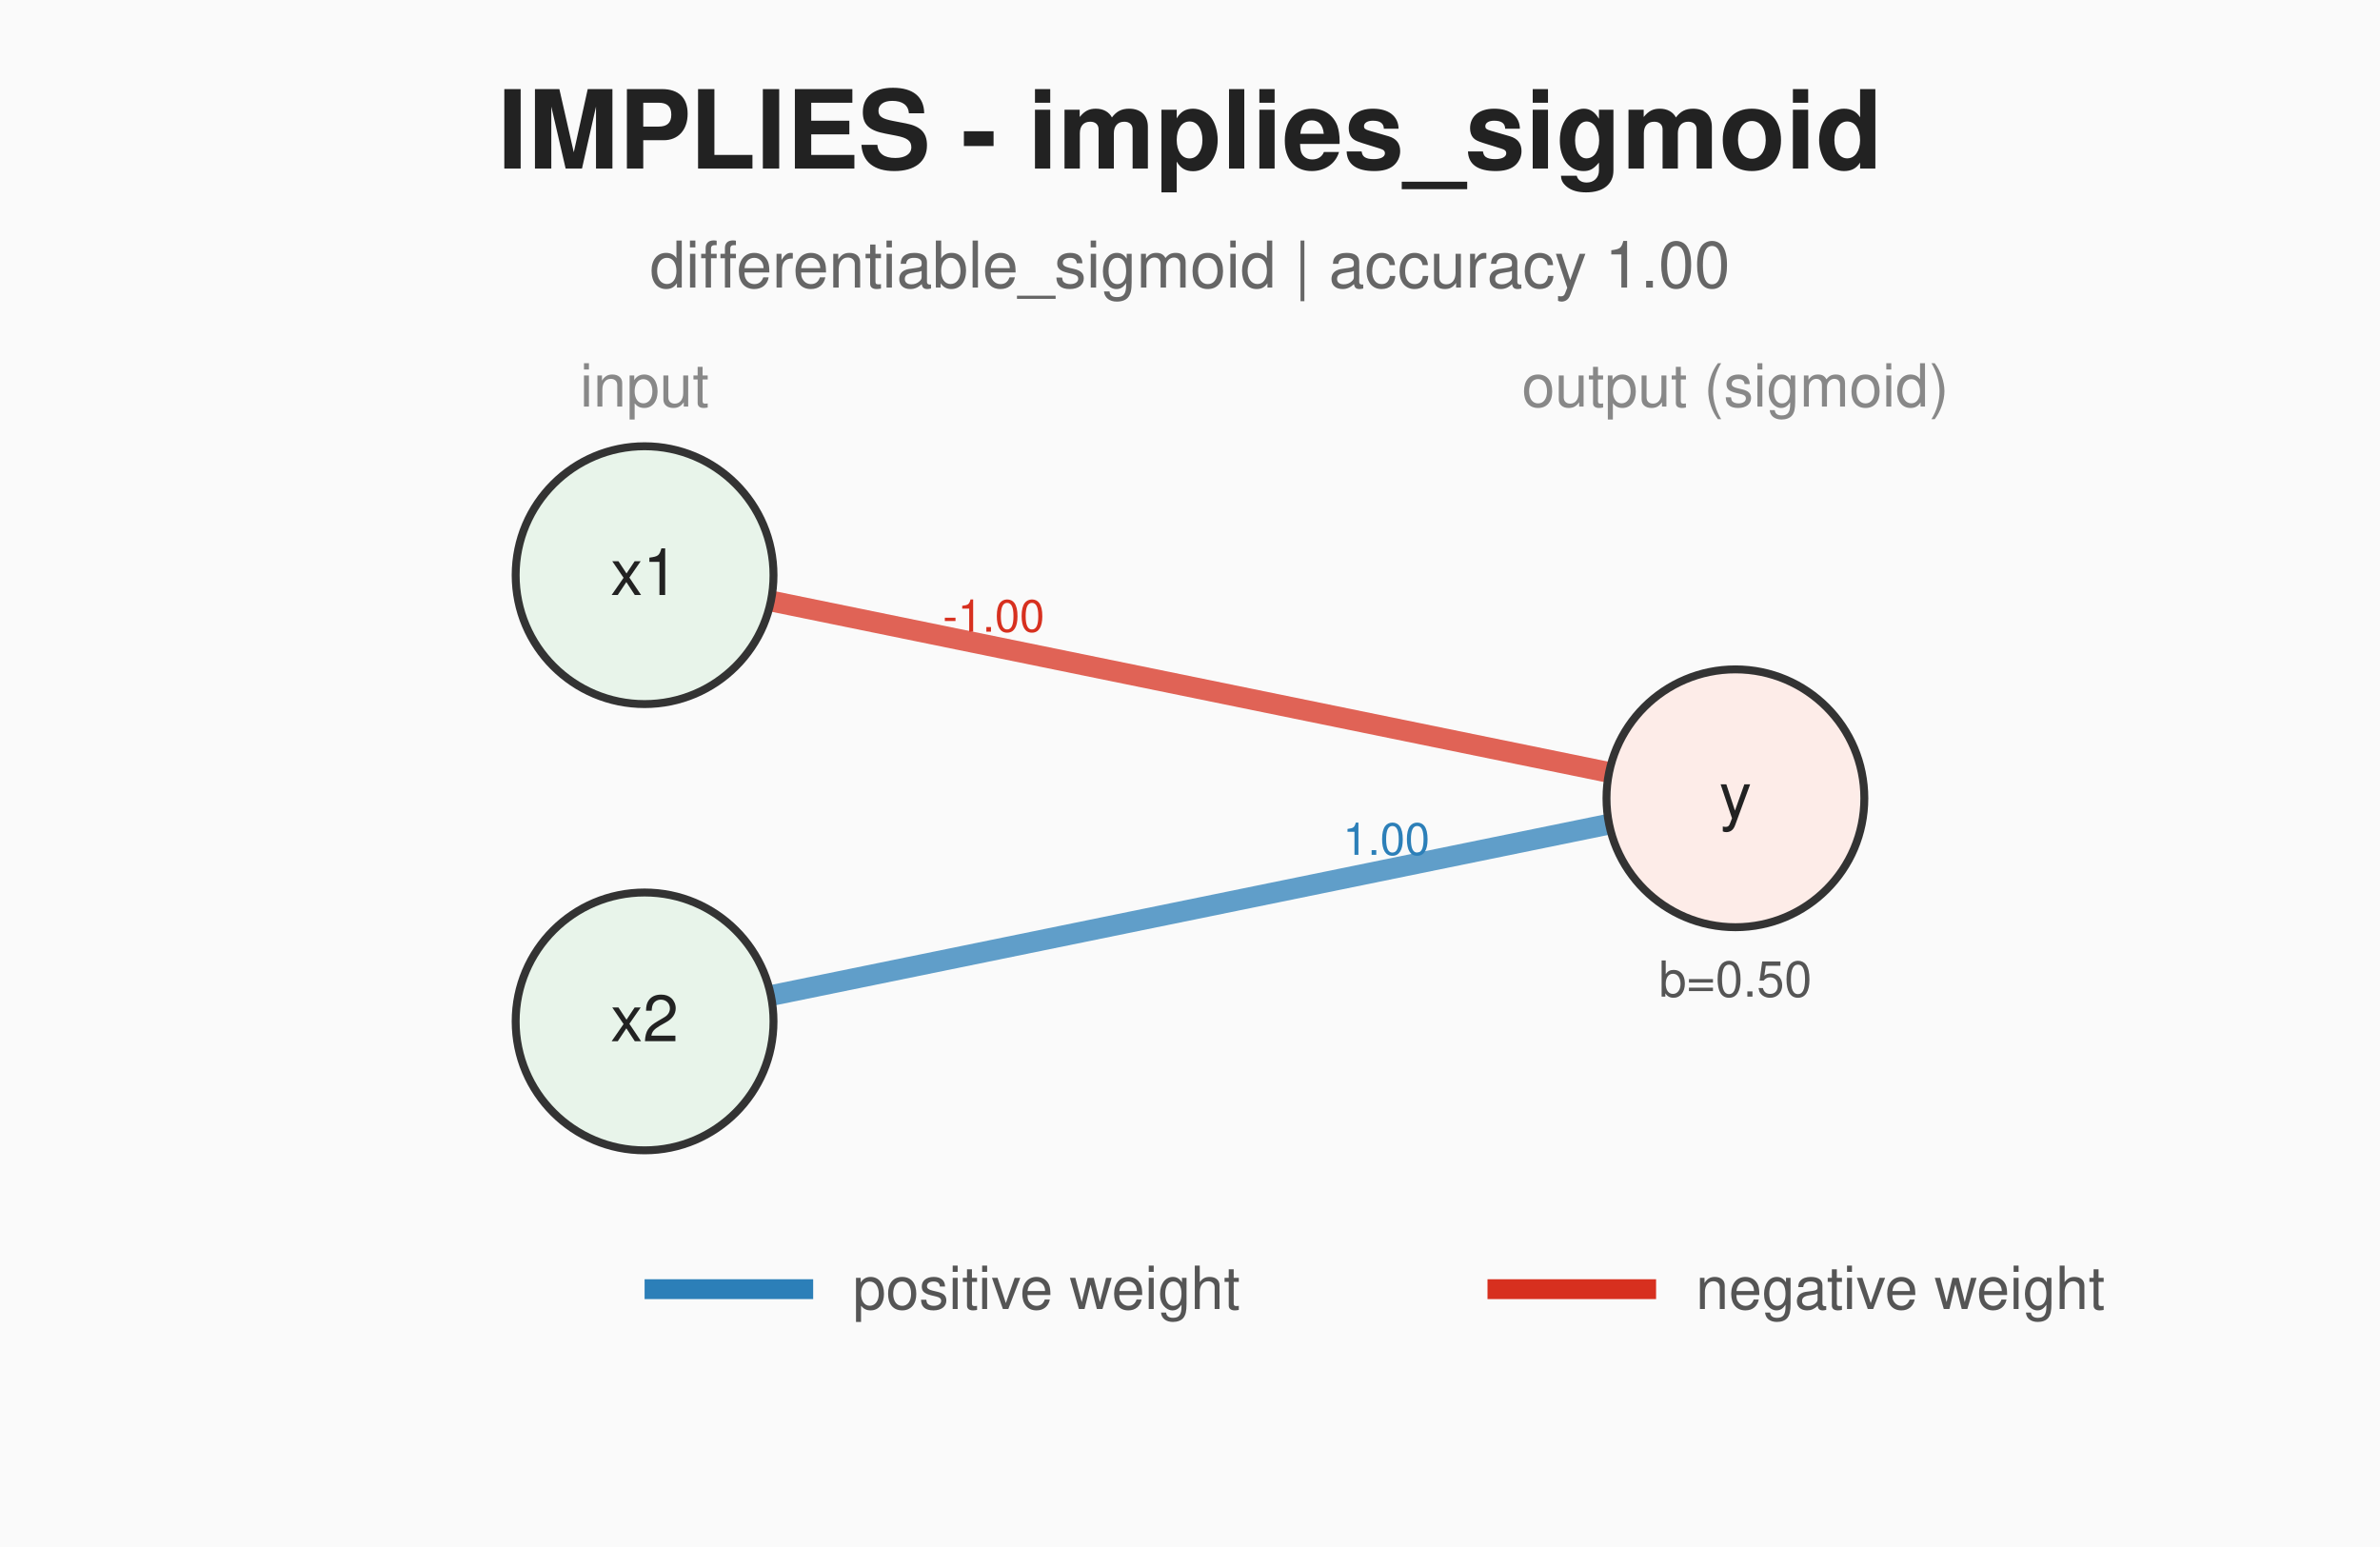
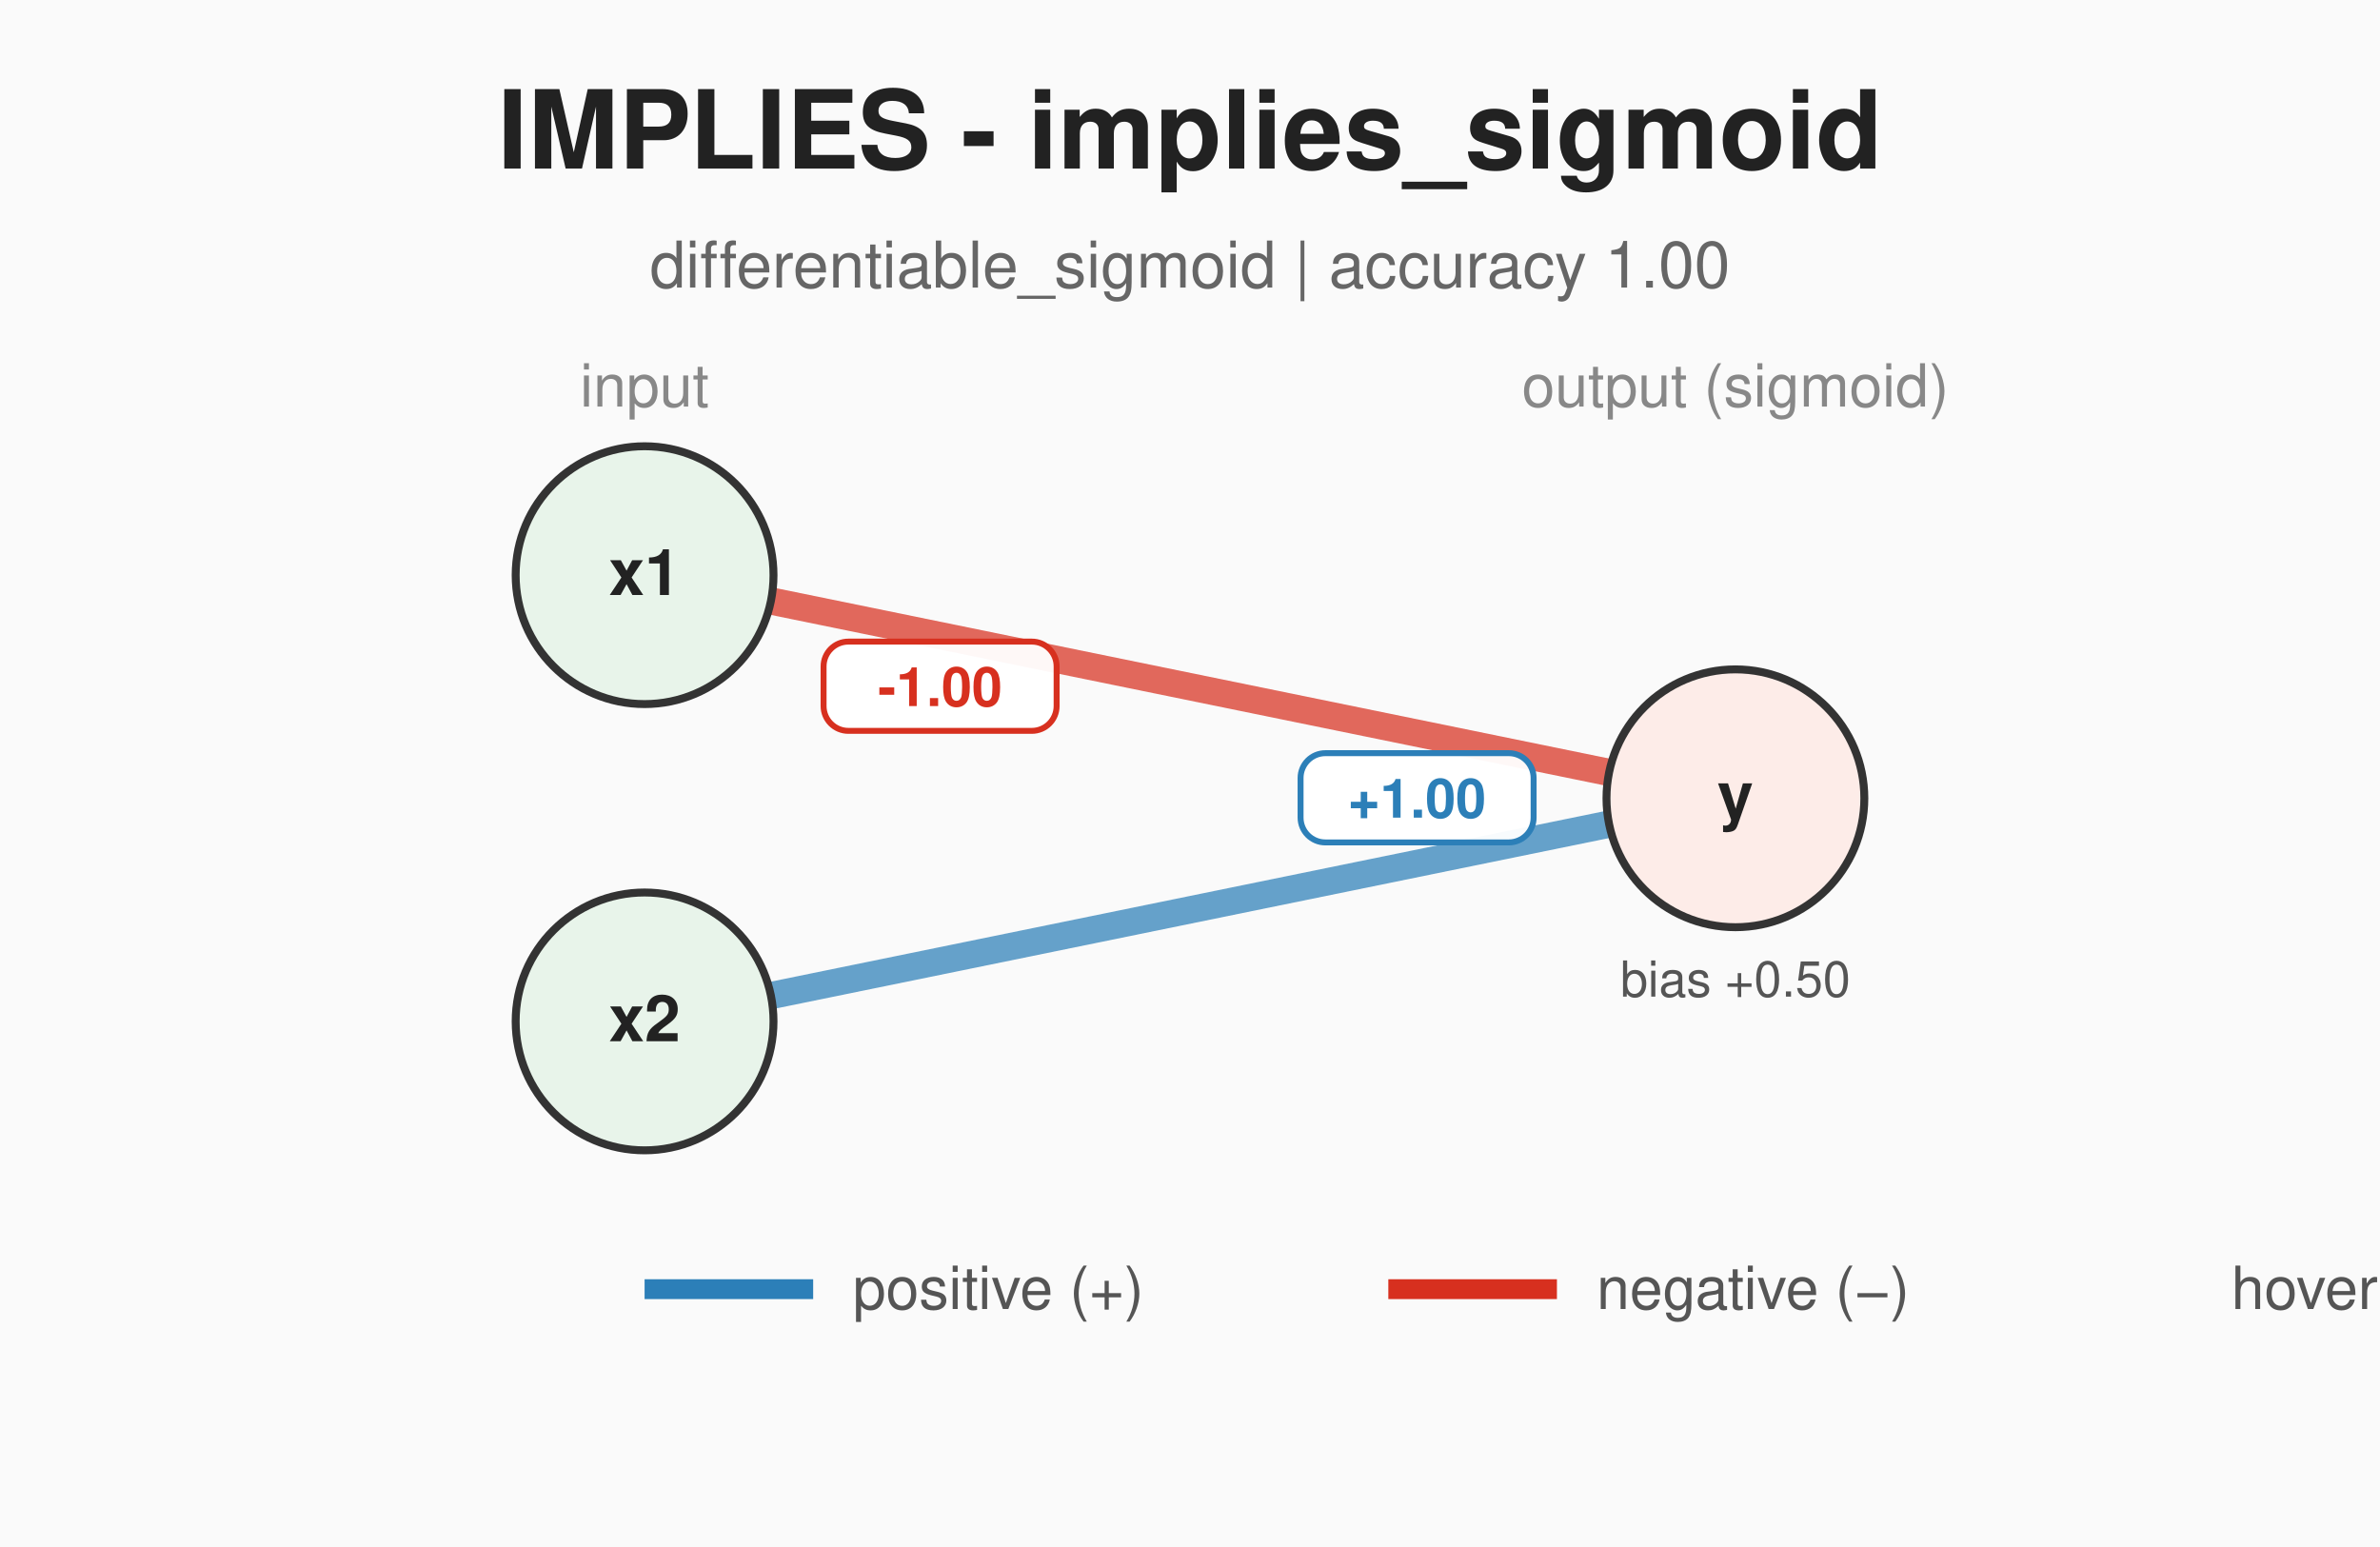
<svg xmlns="http://www.w3.org/2000/svg" width="480" height="312" viewBox="0 0 480 312" font-family="Helvetica, Arial, sans-serif">
+   <style type="text/css">
+   .edge { cursor: pointer; }
+   .edge-line { transition: stroke-width .15s, stroke-opacity .15s; }
+   .edge:hover .edge-line { stroke-opacity: 1; stroke-width: 5; }
+   .edge .wlabel { transition: opacity .15s; }
+   .edge:hover .wlabel rect { stroke-width: 2; }
+   .neuron { cursor: pointer; transition: stroke-width .15s; }
+   .neuron:hover { stroke-width: 3; }
+   .neuron.dim { opacity: .35; }
+   .edge.dim .edge-line { opacity: .2; }
+   .edge.dim .wlabel { opacity: .25; }
+   svg.hide-weights .wlabel { display: none; }
+   svg.hide-biases .bias-label { display: none; }
+ </style>
  <rect width="480" height="312" fill="#fafafa" />
  <text x="240.0" y="34" text-anchor="middle" font-size="22" font-weight="bold" fill="#222">IMPLIES - implies_sigmoid</text>
  <text x="240.0" y="58" text-anchor="middle" font-size="13" fill="#666">differentiable_sigmoid  |  accuracy 1.00</text>
-   <line x1="130.0" y1="116.0" x2="350.0" y2="161.0" stroke="#d7301f" stroke-width="4.20" stroke-opacity="0.75" />
-   <text x="200.4" y="127.4" text-anchor="middle" font-size="9" fill="#d7301f">-1.00</text>
-   <line x1="130.0" y1="206.0" x2="350.0" y2="161.0" stroke="#2c7fb8" stroke-width="4.20" stroke-opacity="0.75" />
-   <text x="279.6" y="172.4" text-anchor="middle" font-size="9" fill="#2c7fb8">1.00</text>
-   <circle cx="130.0" cy="116.0" r="26" fill="#e8f4ea" stroke="#333333" stroke-width="1.6" />
-   <text x="130.0" y="120.0" text-anchor="middle" font-size="13" fill="#222">x1</text>
-   <circle cx="130.0" cy="206.0" r="26" fill="#e8f4ea" stroke="#333333" stroke-width="1.6" />
-   <text x="130.0" y="210.0" text-anchor="middle" font-size="13" fill="#222">x2</text>
-   <text x="130.0" y="82.0" text-anchor="middle" font-size="12" fill="#888">input</text>
-   <circle cx="350.0" cy="161.0" r="26" fill="#fdece8" stroke="#333333" stroke-width="1.6" />
-   <text x="350.0" y="165.0" text-anchor="middle" font-size="13" fill="#222">y</text>
-   <text x="350.0" y="201.0" text-anchor="middle" font-size="10" fill="#555">b=0.50</text>
-   <text x="350.0" y="82.0" text-anchor="middle" font-size="12" fill="#888">output (sigmoid)</text>
-   <line x1="130" y1="260" x2="164" y2="260" stroke="#2c7fb8" stroke-width="4" />
-   <text x="172" y="264" font-size="12" fill="#555">positive weight</text>
-   <line x1="300" y1="260" x2="334" y2="260" stroke="#d7301f" stroke-width="4" />
-   <text x="342" y="264" font-size="12" fill="#555">negative weight</text>
-   <text x="490" y="264" font-size="12" fill="#555">thickness ∝ |weight|</text>
+   <g id="diagram">
+     <g class="edge" data-layer="0" data-edge="0" data-weight="-1.0000" data-from="x1" data-to="y" data-sign="neg">
+       <line class="edge-line" x1="130.0" y1="116.0" x2="350.0" y2="161.0" stroke="#d7301f" stroke-width="5.50" stroke-opacity="0.72" />
+     </g>
+     <g class="edge" data-layer="0" data-edge="1" data-weight="1.0000" data-from="x2" data-to="y" data-sign="pos">
+       <line class="edge-line" x1="130.0" y1="206.0" x2="350.0" y2="161.0" stroke="#2c7fb8" stroke-width="5.50" stroke-opacity="0.72" />
+     </g>
+     <g class="neuron" data-neuron="x1">
+       <circle cx="130.0" cy="116.0" r="26" fill="#e8f4ea" stroke="#333333" stroke-width="1.6" />
+       <text x="130.0" y="120.0" text-anchor="middle" font-size="13" font-weight="600" fill="#222">x1</text>
+     </g>
+     <g class="neuron" data-neuron="x2">
+       <circle cx="130.0" cy="206.0" r="26" fill="#e8f4ea" stroke="#333333" stroke-width="1.6" />
+       <text x="130.0" y="210.0" text-anchor="middle" font-size="13" font-weight="600" fill="#222">x2</text>
+     </g>
+     <text x="130.0" y="82.0" text-anchor="middle" font-size="12" fill="#888">input</text>
+     <g class="neuron" data-neuron="y">
+       <circle cx="350.0" cy="161.0" r="26" fill="#fdece8" stroke="#333333" stroke-width="1.6" />
+       <text x="350.0" y="165.0" text-anchor="middle" font-size="13" font-weight="600" fill="#222">y</text>
+       <text class="bias-label" x="350.0" y="201.0" text-anchor="middle" font-size="10" fill="#555">bias +0.50</text>
+     </g>
+     <text x="350.0" y="82.0" text-anchor="middle" font-size="12" fill="#888">output (sigmoid)</text>
+     <g class="label-layer">
+       <g class="wlabel" data-edge="0" pointer-events="none">
+         <rect x="166.1" y="129.4" width="47.0" height="18" rx="5" fill="#ffffff" fill-opacity="0.95" stroke="#d7301f" stroke-width="1.2" />
+         <text x="189.6" y="142.4" text-anchor="middle" font-size="11" font-weight="700" fill="#d7301f">-1.00</text>
+       </g>
+       <g class="wlabel" data-edge="1" pointer-events="none">
+         <rect x="262.3" y="151.9" width="47.0" height="18" rx="5" fill="#ffffff" fill-opacity="0.95" stroke="#2c7fb8" stroke-width="1.2" />
+         <text x="285.8" y="164.9" text-anchor="middle" font-size="11" font-weight="700" fill="#2c7fb8">+1.00</text>
+       </g>
+     </g>
+     <line x1="130" y1="260" x2="164" y2="260" stroke="#2c7fb8" stroke-width="4" />
+     <text x="172" y="264" font-size="12" fill="#555">positive (+)</text>
+     <line x1="280" y1="260" x2="314" y2="260" stroke="#d7301f" stroke-width="4" />
+     <text x="322" y="264" font-size="12" fill="#555">negative (−)</text>
+     <text x="450" y="264" font-size="12" fill="#555">hover edge for details</text>
+   </g>
</svg>
